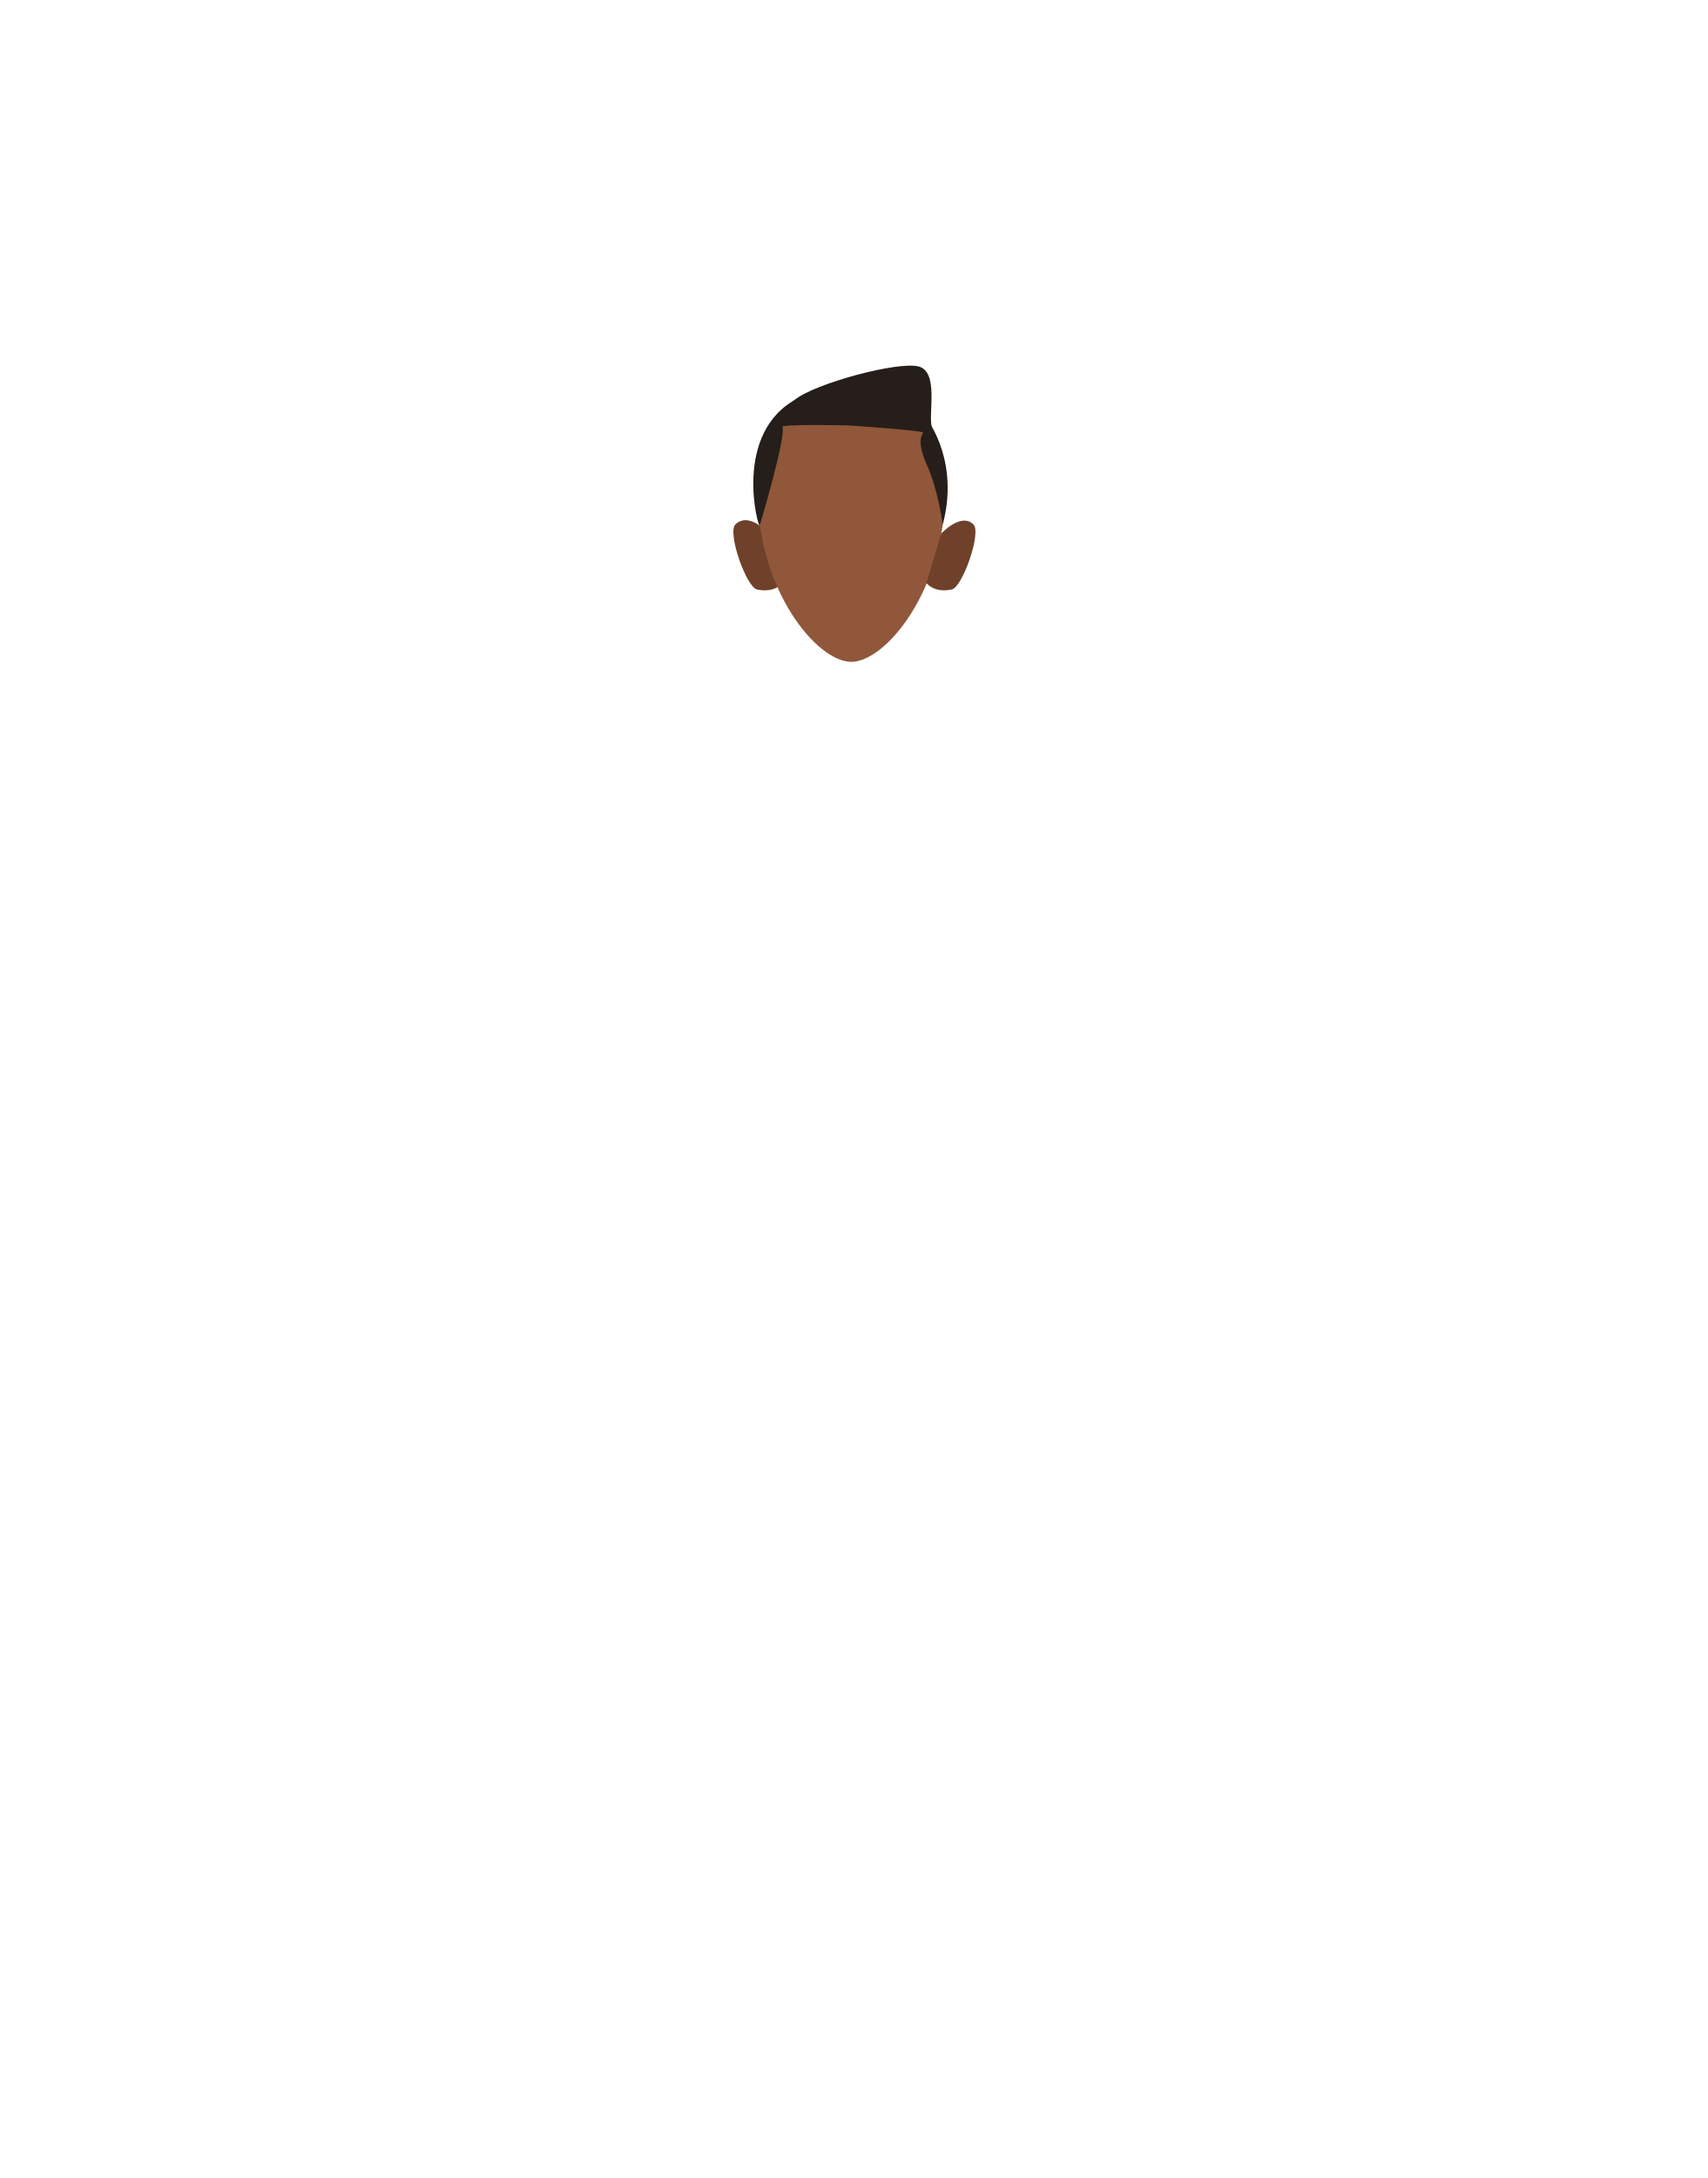
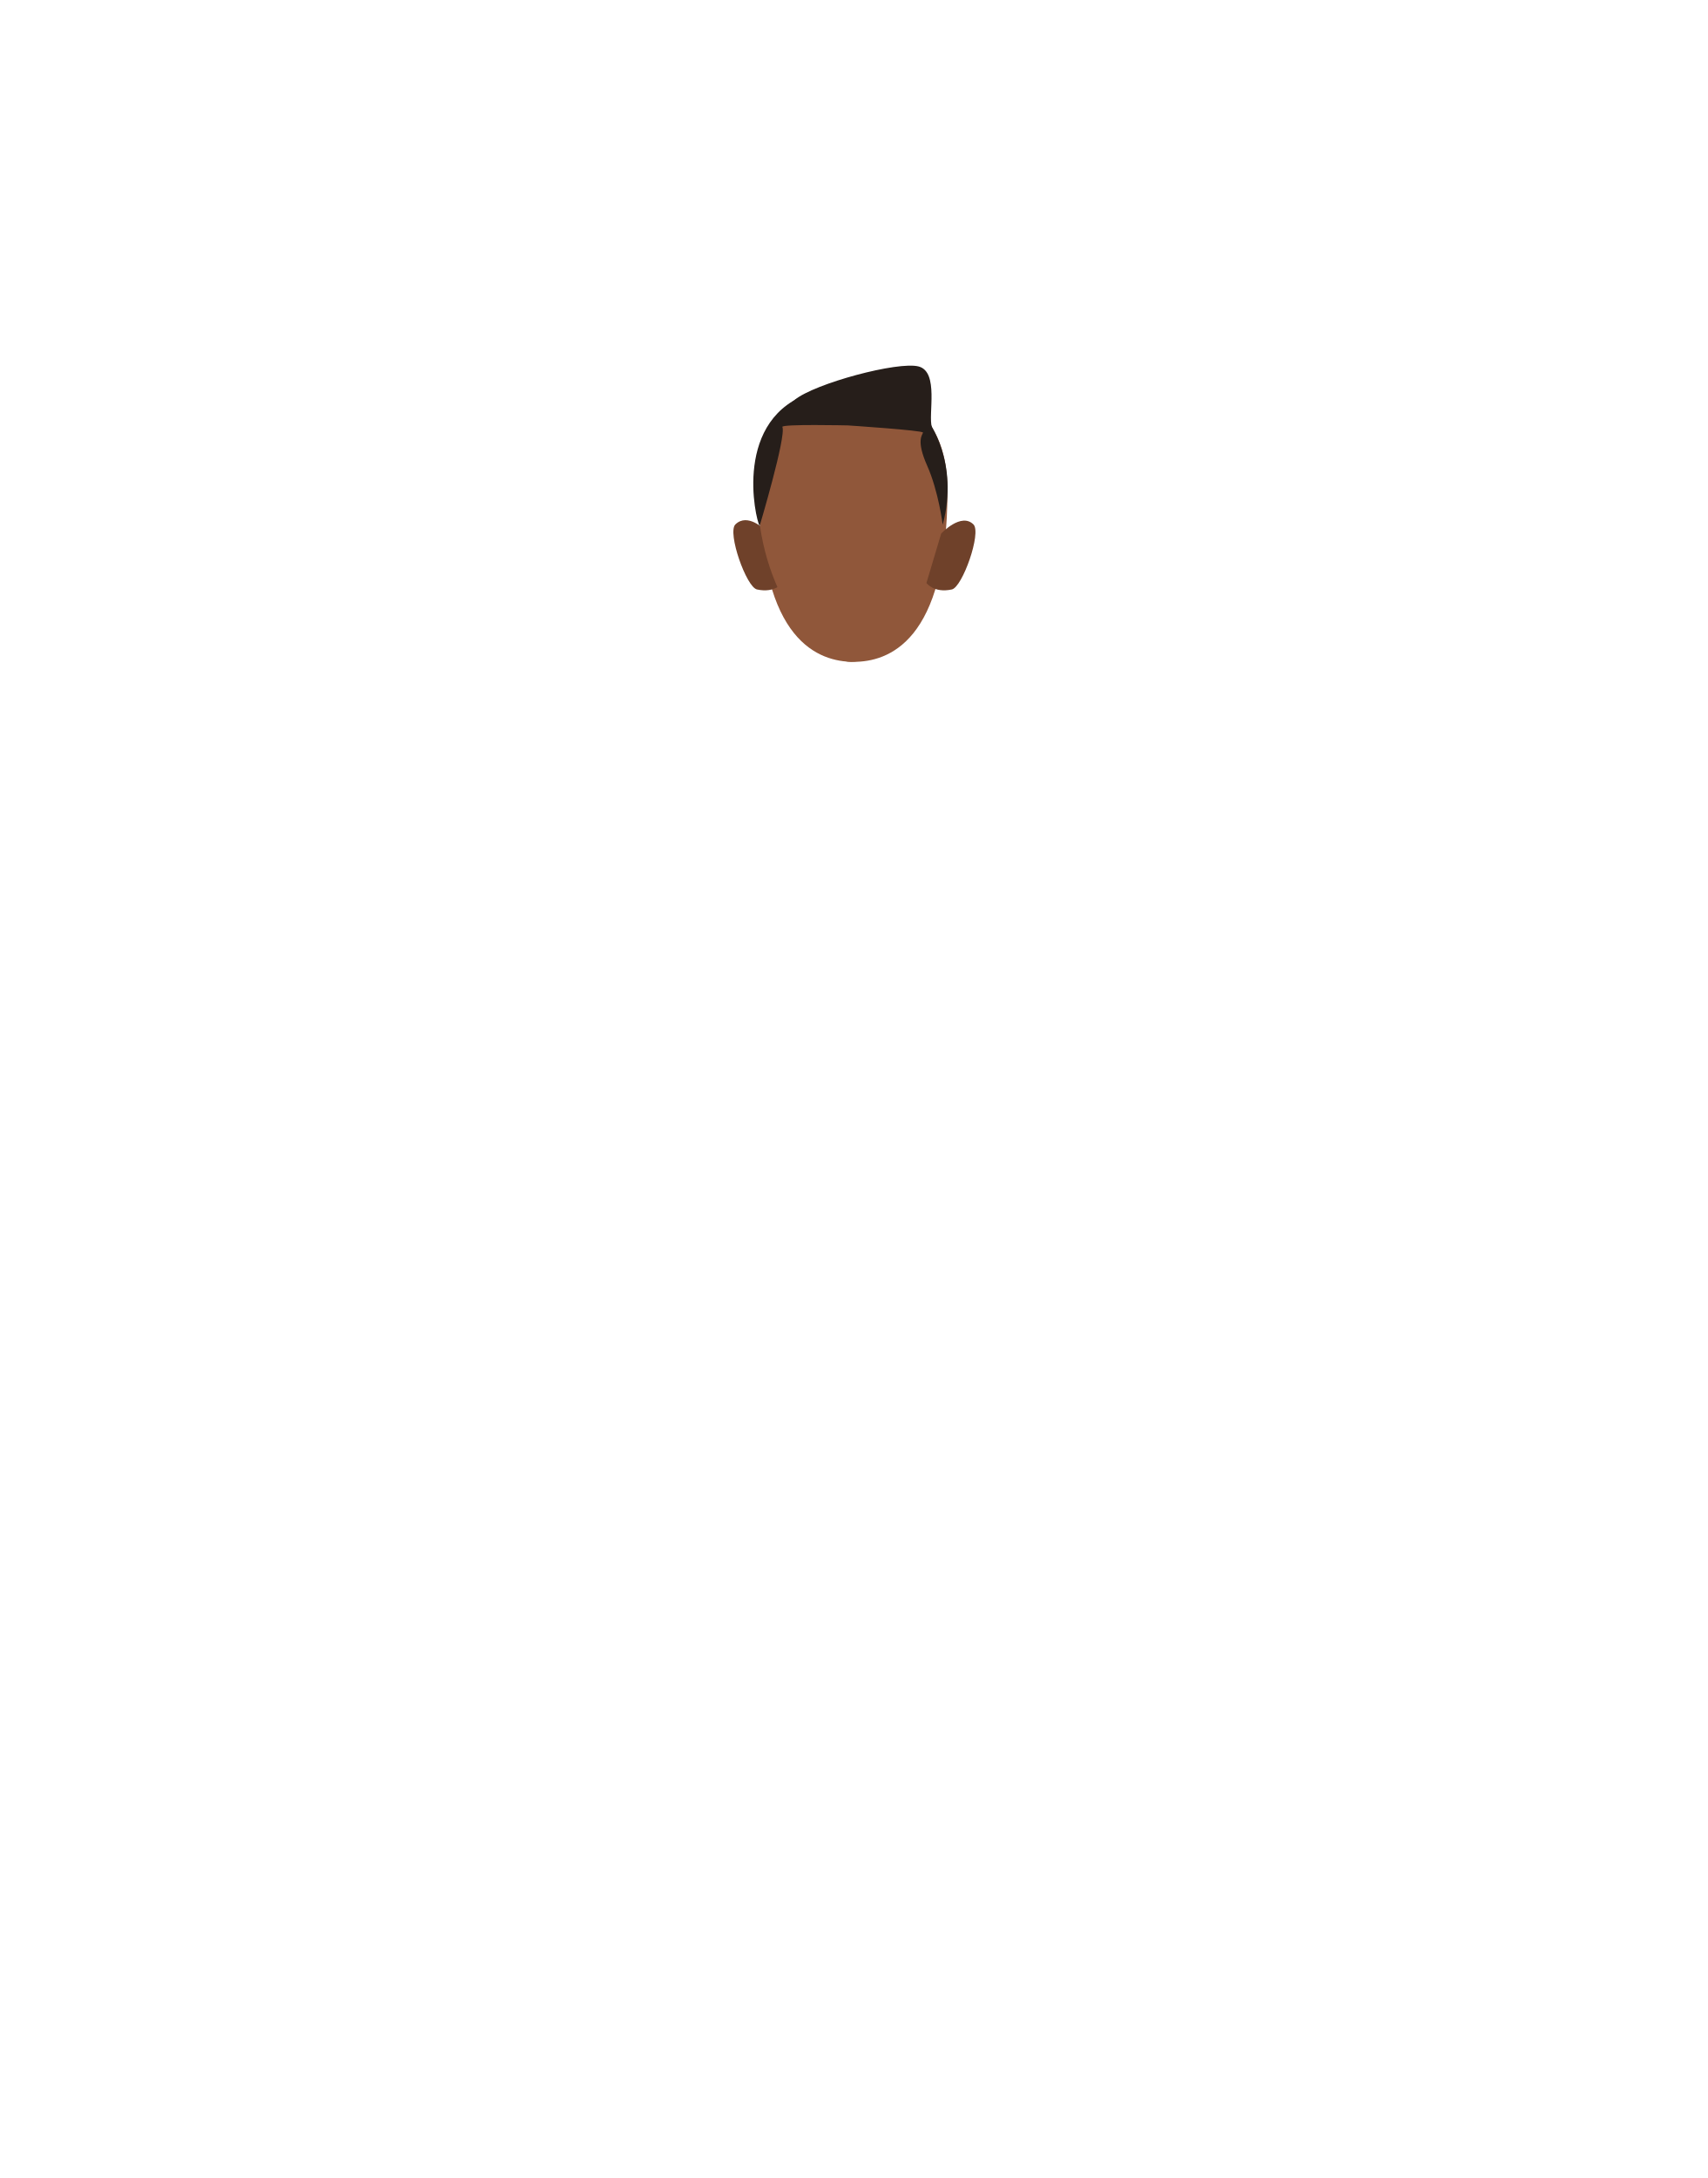
<svg xmlns="http://www.w3.org/2000/svg" version="1.1" id="Calque_9" x="0px" y="0px" viewBox="0 0 788 1005" style="enable-background:new 0 0 788 1005;" xml:space="preserve">
  <style type="text/css">
- 	.st0{fill:#6F412A;}
- 	.st1{fill:#90573A;}
+ 	.st0{fill:#90573A;}
+ 	.st1{fill:#6F412A;}
	.st2{fill:#261E1A;}
</style>
-   <path class="st0" d="M361.2,269l-8.2-24.5c0,0-7.9-8.1-13.6-2.5c-3.8,3.8,5.1,29,10,30C357.7,273.8,361.2,269,361.2,269z" />
-   <path class="st1" d="M392.9,180.8c-23.9,0-43.3,11.2-43.3,45.6c0,46,27.5,79,43.3,79c15.8,0,43.3-33,43.3-79  C436.2,192,416.9,180.8,392.9,180.8z" />
-   <path class="st0" d="M427.6,269l6.8-22.8c0,0,9.2-9.9,14.9-4.2c3.8,3.8-5.1,29-10,30C431,273.8,427.6,269,427.6,269z" />
+   <path class="st0" d="M393.9,180.8c-23.9,0-43.2,11.2-43.2,45.6c0,69.7,27.4,79,43.3,79l0,0c15.8,0,43.3-9,43.3-79  C437.2,192,417.9,180.8,393.9,180.8z" />
+   <path class="st1" d="M361.2,269l-8.2-24.5c0,0-7.9-8.1-13.6-2.5c-3.8,3.8,5.1,29,10,30C357.7,273.8,361.2,269,361.2,269z" />
+   <path class="st0" d="M392.9,180.8c-23.9,0-43.3,11.2-43.3,45.6c0,46,27.5,79,43.3,79s43.3-33,43.3-79  C436.2,192,416.9,180.8,392.9,180.8z" />
+   <path class="st1" d="M427.6,269l6.8-22.8c0,0,9.2-9.9,14.9-4.2c3.8,3.8-5.1,29-10,30C431,273.8,427.6,269,427.6,269z" />
  <path class="st2" d="M350.6,242.7c-2-3.3-12.6-50.2,24.5-61.7s53.2,13.1,53.2,13.1s14.6,19.1,6.8,48c0,0-1.9-15.4-7.2-27.3  s-2-14.2-1.9-15.2s-34.6-3.3-34.6-3.3s-30.9-0.7-30.3,0.7C363,201.2,350.6,242.7,350.6,242.7z" />
  <path class="st2" d="M427.9,197.6c-4.7,1.5,4,5.3,2.2-0.5s3.4-25.5-6.1-28s-47.9,7.8-57.2,15.4s0.1,7.1,1,7.5  S427.9,197.6,427.9,197.6z" />
</svg>
